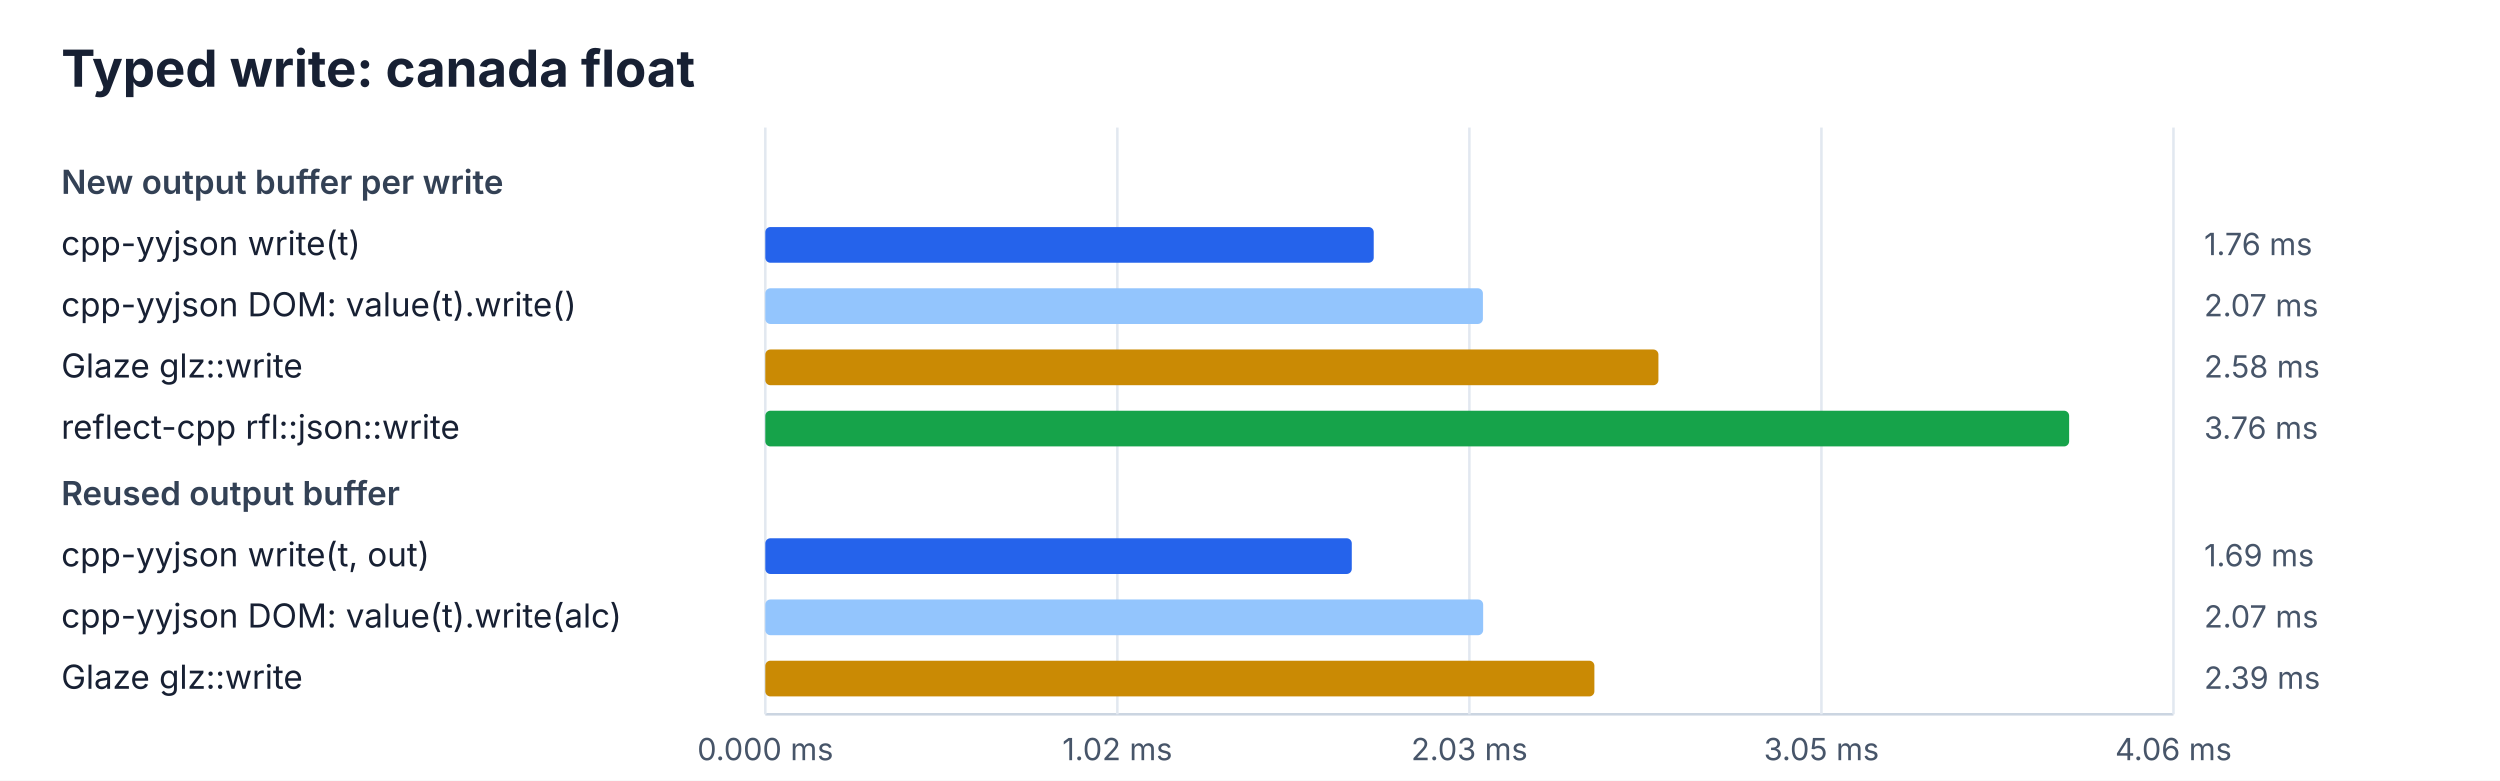
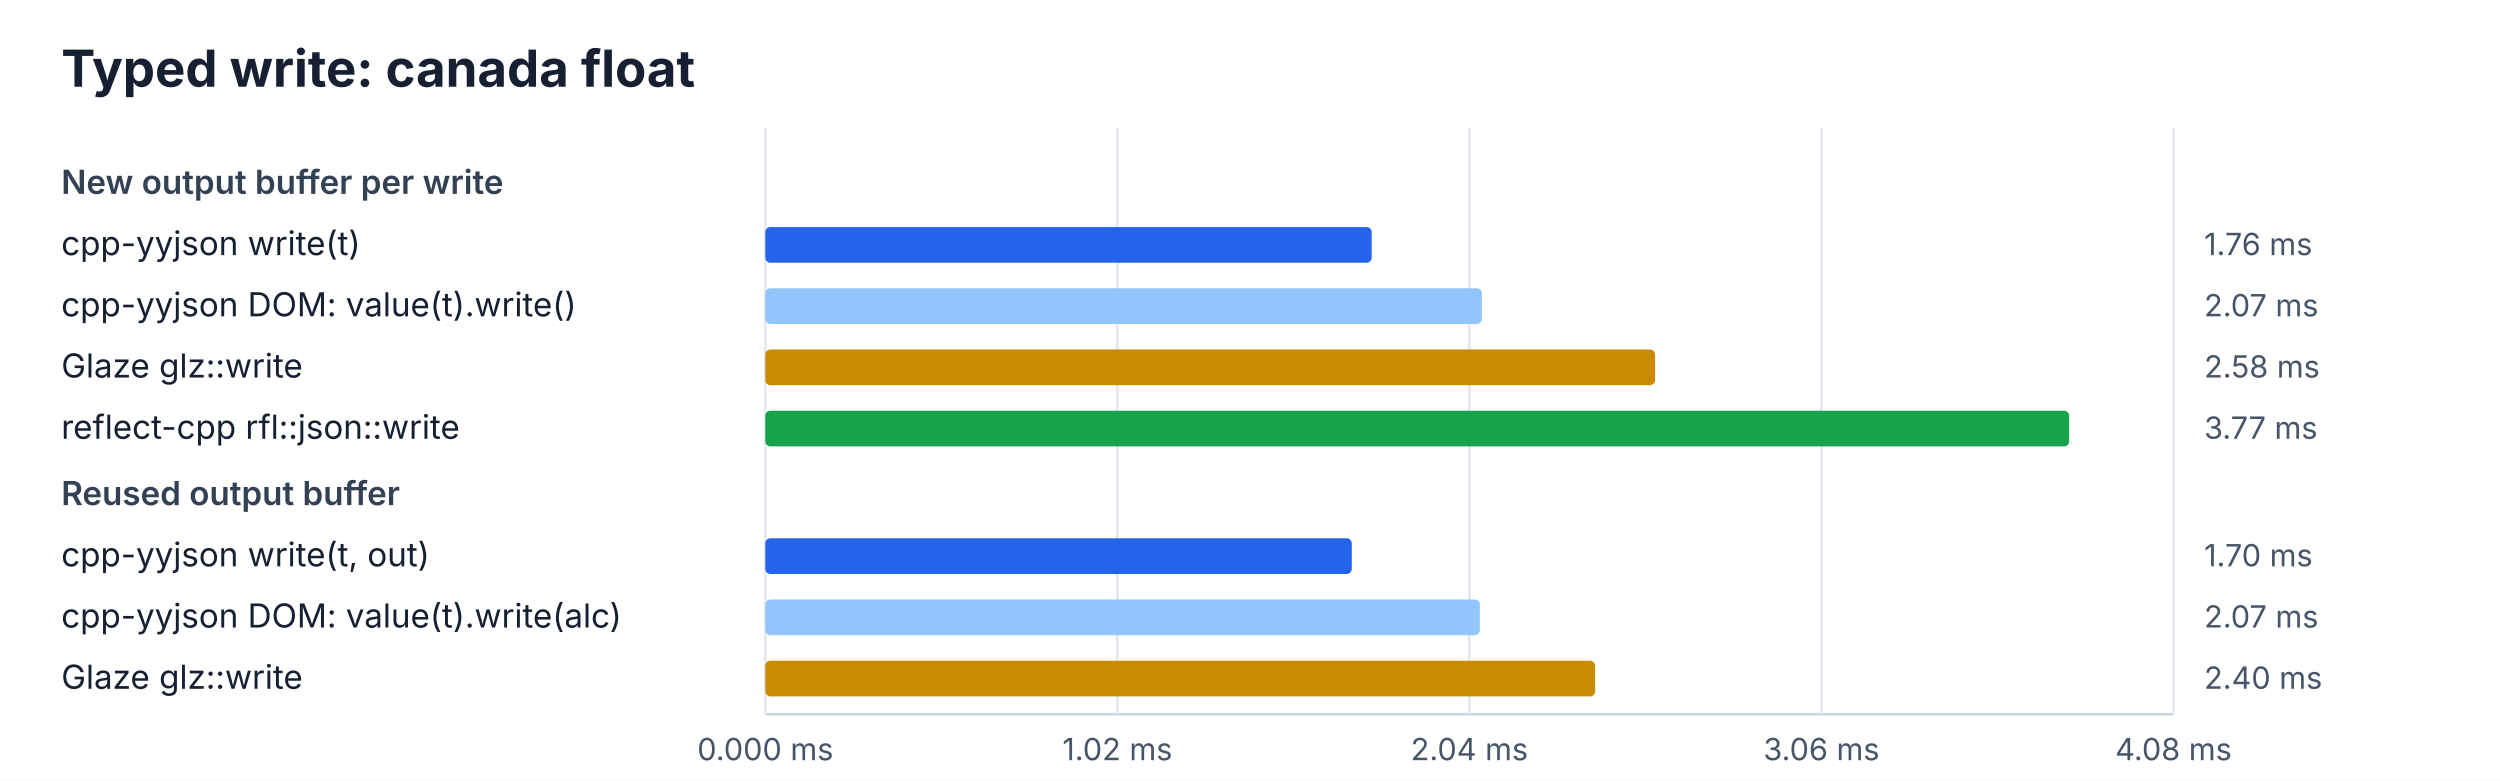
<svg xmlns="http://www.w3.org/2000/svg" width="980" height="306" viewBox="0 0 980 306">
  <rect width="100%" height="100%" fill="#ffffff" />
  <style>text{font-family:ui-sans-serif,system-ui,-apple-system,BlinkMacSystemFont,"Segoe UI",sans-serif;fill:#172033}.title{font-size:20px;font-weight:700}.heading{font-size:13px;font-weight:600;fill:#334155}.label{font-size:13px}.value{font-size:12px;fill:#475569}.axis{stroke:#cbd5e1;stroke-width:1}.grid{stroke:#e2e8f0;stroke-width:1}</style>
  <text x="24" y="34" class="title">Typed write: canada float</text>
  <line x1="300" y1="280" x2="852" y2="280" class="axis" />
  <line x1="300.0" y1="50" x2="300.0" y2="280" class="grid" />
  <text x="300.0" y="298" class="value" text-anchor="middle">0.000 ms</text>
  <line x1="438.0" y1="50" x2="438.0" y2="280" class="grid" />
  <text x="438.0" y="298" class="value" text-anchor="middle">1.02 ms</text>
  <line x1="576.0" y1="50" x2="576.0" y2="280" class="grid" />
-   <text x="576.0" y="298" class="value" text-anchor="middle">2.03 ms</text>
+   <text x="576.0" y="298" class="value" text-anchor="middle">2.04 ms</text>
  <line x1="714.0" y1="50" x2="714.0" y2="280" class="grid" />
-   <text x="714.0" y="298" class="value" text-anchor="middle">3.05 ms</text>
+   <text x="714.0" y="298" class="value" text-anchor="middle">3.06 ms</text>
  <line x1="852.0" y1="50" x2="852.0" y2="280" class="grid" />
-   <text x="852.0" y="298" class="value" text-anchor="middle">4.06 ms</text>
+   <text x="852.0" y="298" class="value" text-anchor="middle">4.08 ms</text>
  <text x="24" y="76" class="heading">New output buffer per write</text>
  <text x="24" y="100" class="label">cpp-yyjson write(t)</text>
-   <rect x="300" y="89" width="238.5" height="14" rx="2" fill="#2563eb" />
+   <rect x="300" y="89" width="237.7" height="14" rx="2" fill="#2563eb" />
  <text x="864" y="100" class="value">1.76 ms</text>
  <text x="24" y="124" class="label">cpp-yyjson DOM: value(t).write()</text>
-   <rect x="300" y="113" width="281.3" height="14" rx="2" fill="#93c5fd" />
+   <rect x="300" y="113" width="280.9" height="14" rx="2" fill="#93c5fd" />
  <text x="864" y="124" class="value">2.07 ms</text>
  <text x="24" y="148" class="label">Glaze glz::write</text>
-   <rect x="300" y="137" width="350.1" height="14" rx="2" fill="#ca8a04" />
+   <rect x="300" y="137" width="348.8" height="14" rx="2" fill="#ca8a04" />
  <text x="864" y="148" class="value">2.58 ms</text>
  <text x="24" y="172" class="label">reflect-cpp rfl::json::write</text>
  <rect x="300" y="161" width="511.1" height="14" rx="2" fill="#16a34a" />
-   <text x="864" y="172" class="value">3.76 ms</text>
+   <text x="864" y="172" class="value">3.77 ms</text>
  <text x="24" y="198" class="heading">Reused output buffer</text>
  <text x="24" y="222" class="label">cpp-yyjson write(t, out)</text>
  <rect x="300" y="211" width="229.9" height="14" rx="2" fill="#2563eb" />
-   <text x="864" y="222" class="value">1.69 ms</text>
+   <text x="864" y="222" class="value">1.70 ms</text>
  <text x="24" y="246" class="label">cpp-yyjson DOM: value(t).write(alc)</text>
-   <rect x="300" y="235" width="281.4" height="14" rx="2" fill="#93c5fd" />
+   <rect x="300" y="235" width="280.1" height="14" rx="2" fill="#93c5fd" />
  <text x="864" y="246" class="value">2.07 ms</text>
  <text x="24" y="270" class="label">Glaze glz::write</text>
-   <rect x="300" y="259" width="325.0" height="14" rx="2" fill="#ca8a04" />
-   <text x="864" y="270" class="value">2.39 ms</text>
+   <rect x="300" y="259" width="325.3" height="14" rx="2" fill="#ca8a04" />
+   <text x="864" y="270" class="value">2.40 ms</text>
</svg>
